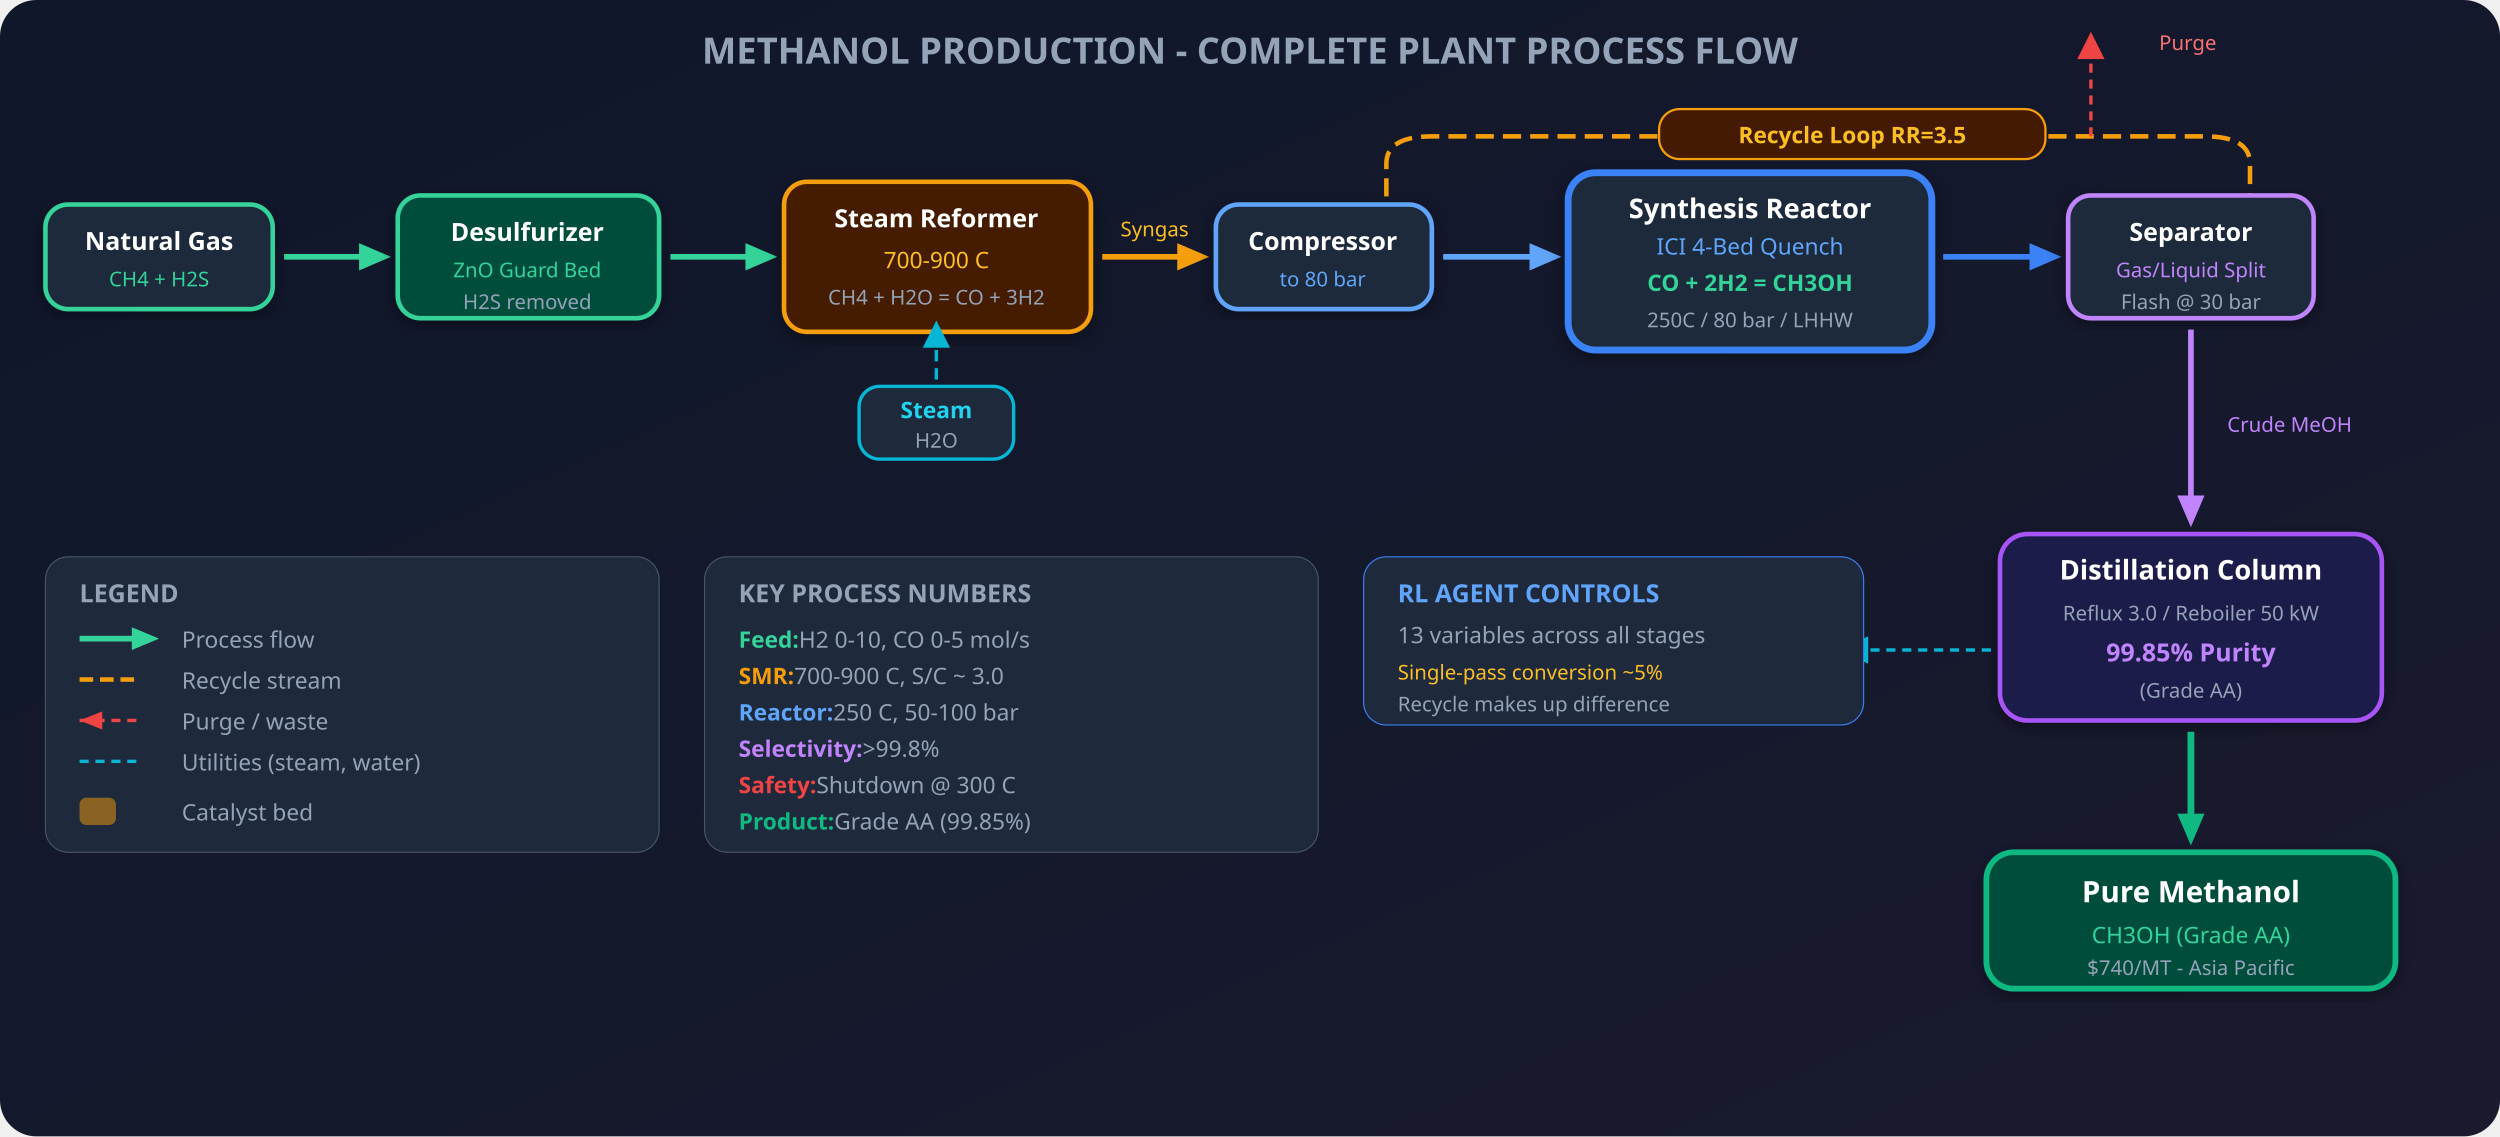
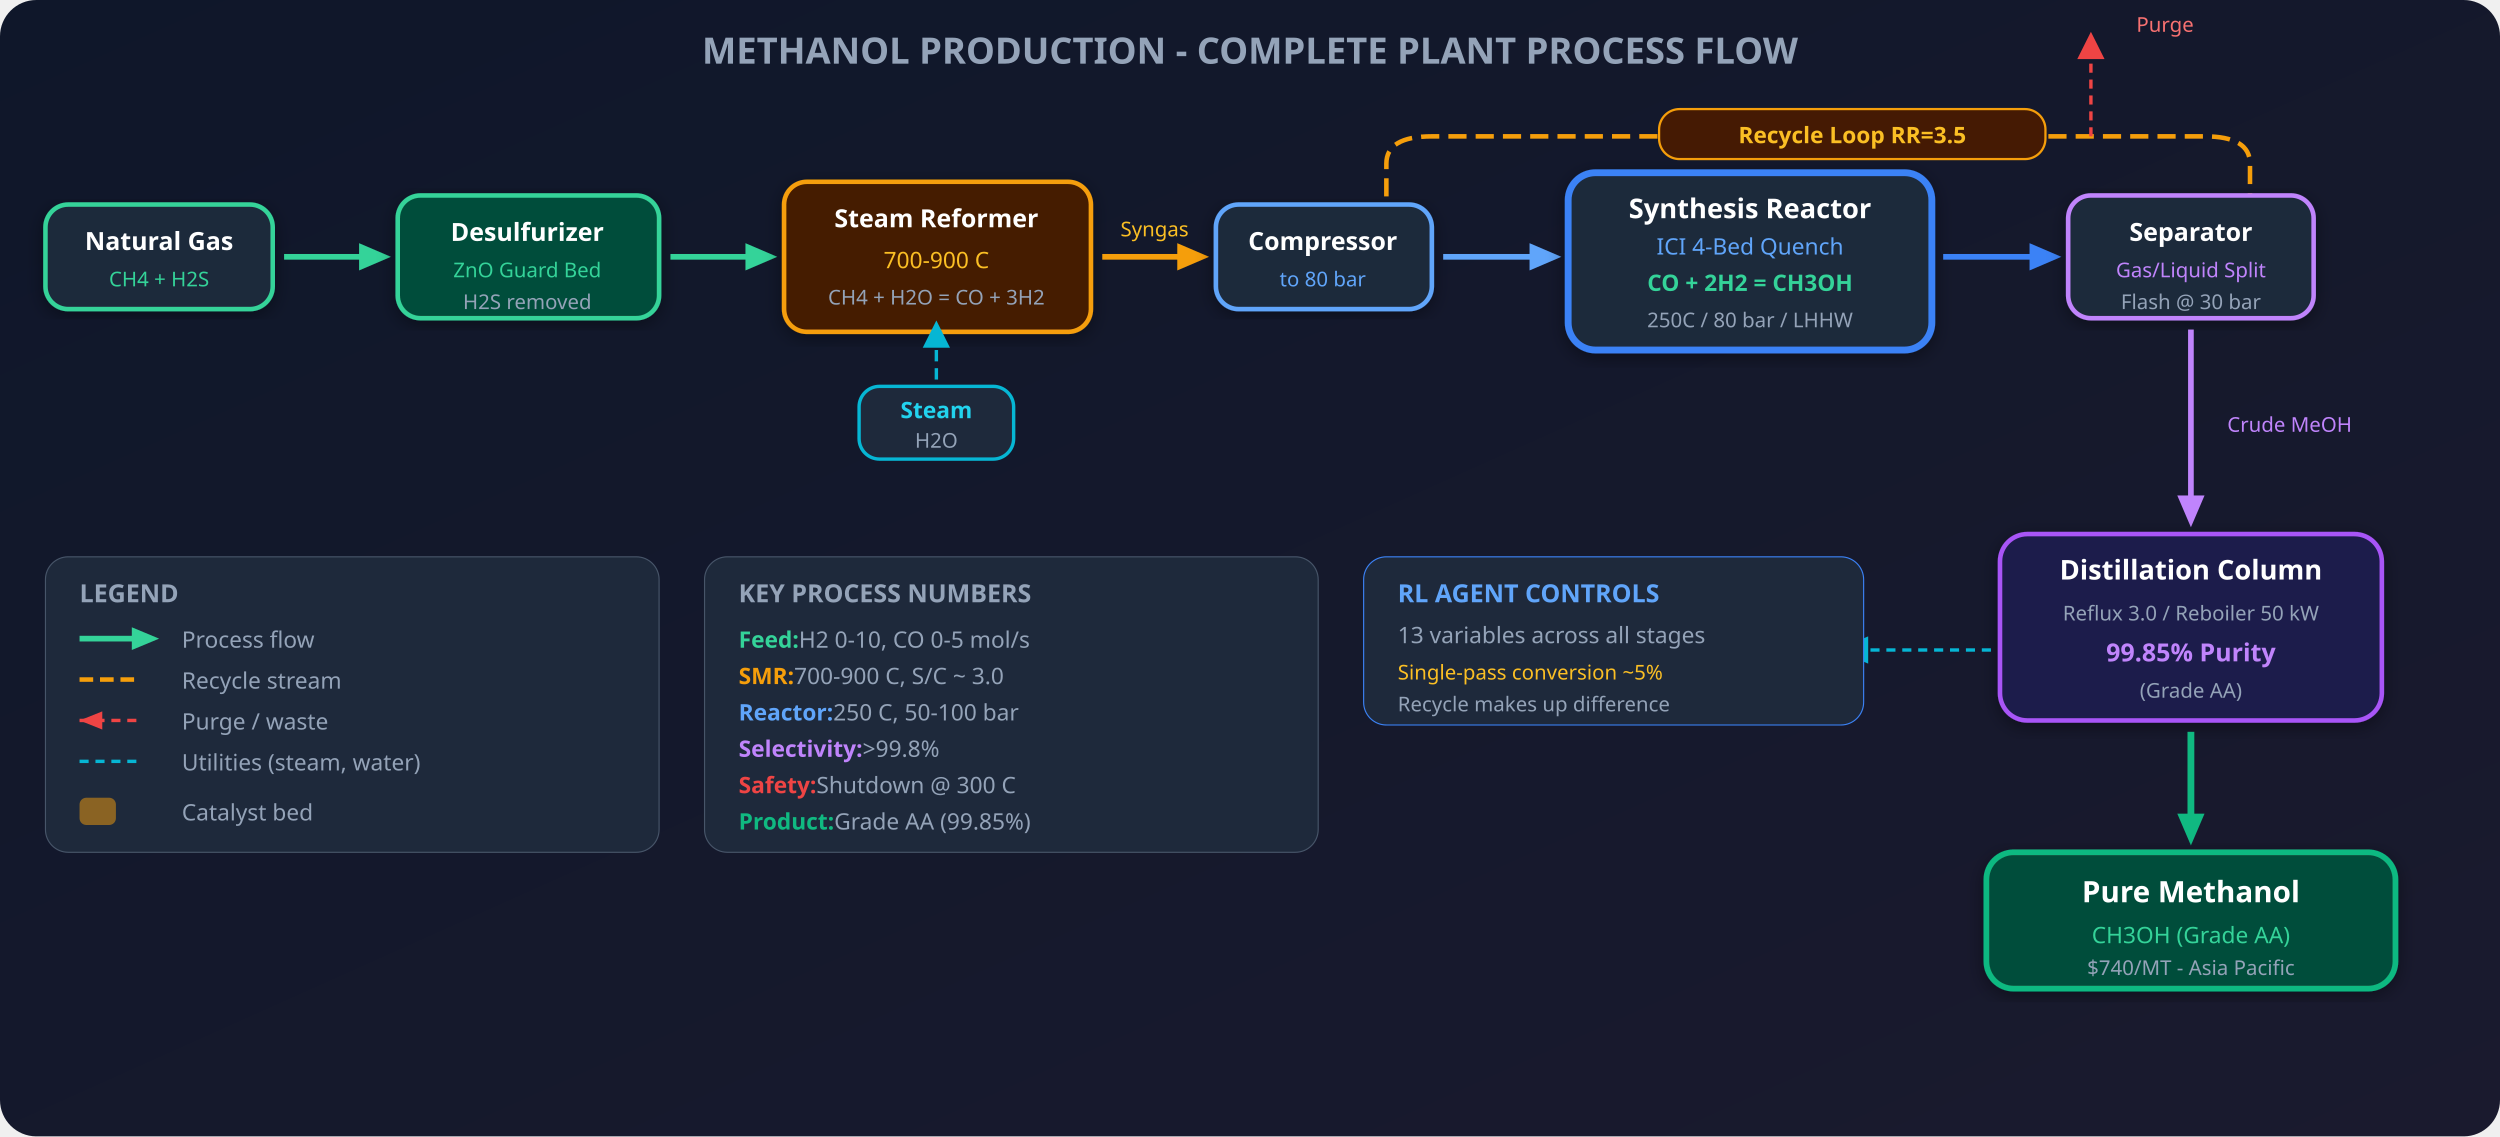
<svg xmlns="http://www.w3.org/2000/svg" viewBox="0 0 1100 500" width="1100" height="500">
  <defs>
    <linearGradient id="pfBg" x1="0%" y1="0%" x2="100%" y2="100%">
      <stop offset="0%" stop-color="#0f172a" />
      <stop offset="100%" stop-color="#1a1a2e" />
    </linearGradient>
    <filter id="pfSh">
      <feDropShadow dx="0" dy="2" stdDeviation="4" flood-opacity="0.4" />
    </filter>
  </defs>
  <rect width="1100" height="500" fill="url(#pfBg)" rx="16" />
  <text x="550" y="28" font-family="sans-serif" font-size="16" fill="#94a3b8" text-anchor="middle" font-weight="700">METHANOL PRODUCTION - COMPLETE PLANT PROCESS FLOW</text>
  <path d="M 990,105 L 990,72 Q 990,60 970,60 L 630,60 Q 610,60 610,72 L 610,105" fill="none" stroke="#f59e0b" stroke-width="2" stroke-dasharray="8,4" />
  <polygon points="604,103 610,115 616,103" fill="#f59e0b" />
  <rect x="730" y="48" width="170" height="22" rx="9" fill="#451a03" stroke="#f59e0b" stroke-width="1" />
  <text x="815" y="63" font-family="sans-serif" font-size="10" fill="#fbbf24" text-anchor="middle" font-weight="600">Recycle Loop RR=3.5</text>
  <line x1="920" y1="60" x2="920" y2="22" stroke="#ef4444" stroke-width="1.5" stroke-dasharray="4,3" />
  <polygon points="914,26 920,14 926,26" fill="#ef4444" />
-   <text x="950" y="22" font-family="sans-serif" font-size="9" fill="#f87171">Purge</text>
+   <text x="940" y="14" font-family="sans-serif" font-size="9" fill="#f87171">Purge</text>
  <g transform="translate(20, 90)">
    <rect width="100" height="46" rx="10" fill="#1e293b" stroke="#34d399" stroke-width="2" filter="url(#pfSh)" />
    <text x="50" y="20" font-family="sans-serif" font-size="11" fill="white" text-anchor="middle" font-weight="700">Natural Gas</text>
    <text x="50" y="36" font-family="sans-serif" font-size="9" fill="#34d399" text-anchor="middle">CH4 + H2S</text>
  </g>
  <line x1="125" y1="113" x2="160" y2="113" stroke="#34d399" stroke-width="2.5" />
  <polygon points="158,107 172,113 158,119" fill="#34d399" />
  <g transform="translate(175, 86)">
    <rect width="115" height="54" rx="10" fill="#064e3b" stroke="#34d399" stroke-width="2" filter="url(#pfSh)" />
    <text x="57" y="20" font-family="sans-serif" font-size="11" fill="white" text-anchor="middle" font-weight="700">Desulfurizer</text>
    <text x="57" y="36" font-family="sans-serif" font-size="9" fill="#34d399" text-anchor="middle">ZnO Guard Bed</text>
    <text x="57" y="50" font-family="sans-serif" font-size="9" fill="#94a3b8" text-anchor="middle">H2S removed</text>
  </g>
  <line x1="295" y1="113" x2="330" y2="113" stroke="#34d399" stroke-width="2.5" />
  <polygon points="328,107 342,113 328,119" fill="#34d399" />
  <g transform="translate(345, 80)">
    <rect width="135" height="66" rx="10" fill="#451a03" stroke="#f59e0b" stroke-width="2" filter="url(#pfSh)" />
    <text x="67" y="20" font-family="sans-serif" font-size="11" fill="white" text-anchor="middle" font-weight="700">Steam Reformer</text>
    <text x="67" y="38" font-family="sans-serif" font-size="10" fill="#fbbf24" text-anchor="middle">700-900 C</text>
    <text x="67" y="54" font-family="sans-serif" font-size="9" fill="#94a3b8" text-anchor="middle">CH4 + H2O = CO + 3H2</text>
  </g>
  <g transform="translate(378, 170)">
    <rect width="68" height="32" rx="9" fill="#1e293b" stroke="#06b6d4" stroke-width="1.5" />
    <text x="34" y="14" font-family="sans-serif" font-size="10" fill="#22d3ee" text-anchor="middle" font-weight="600">Steam</text>
    <text x="34" y="27" font-family="sans-serif" font-size="9" fill="#94a3b8" text-anchor="middle">H2O</text>
  </g>
  <line x1="412" y1="167" x2="412" y2="150" stroke="#06b6d4" stroke-width="1.5" stroke-dasharray="5,3" />
  <polygon points="406,153 412,141 418,153" fill="#06b6d4" />
  <line x1="485" y1="113" x2="520" y2="113" stroke="#f59e0b" stroke-width="2.5" />
  <polygon points="518,107 532,113 518,119" fill="#f59e0b" />
  <text x="508" y="104" font-family="sans-serif" font-size="9" fill="#fbbf24" text-anchor="middle">Syngas</text>
  <g transform="translate(535, 90)">
    <rect width="95" height="46" rx="10" fill="#1e293b" stroke="#60a5fa" stroke-width="2" filter="url(#pfSh)" />
    <text x="47" y="20" font-family="sans-serif" font-size="11" fill="white" text-anchor="middle" font-weight="700">Compressor</text>
    <text x="47" y="36" font-family="sans-serif" font-size="9" fill="#60a5fa" text-anchor="middle">to 80 bar</text>
  </g>
  <line x1="635" y1="113" x2="675" y2="113" stroke="#60a5fa" stroke-width="2.5" />
  <polygon points="673,107 687,113 673,119" fill="#60a5fa" />
  <g transform="translate(690, 76)">
    <rect width="160" height="78" rx="12" fill="#1e293b" stroke="#3b82f6" stroke-width="3" filter="url(#pfSh)" />
    <text x="80" y="20" font-family="sans-serif" font-size="12" fill="white" text-anchor="middle" font-weight="700">Synthesis Reactor</text>
    <text x="80" y="36" font-family="sans-serif" font-size="10" fill="#60a5fa" text-anchor="middle">ICI 4-Bed Quench</text>
    <text x="80" y="52" font-family="sans-serif" font-size="10" fill="#34d399" text-anchor="middle" font-weight="600">CO + 2H2 = CH3OH</text>
    <text x="80" y="68" font-family="sans-serif" font-size="9" fill="#94a3b8" text-anchor="middle">250C / 80 bar / LHHW</text>
  </g>
  <line x1="855" y1="113" x2="895" y2="113" stroke="#3b82f6" stroke-width="2.5" />
  <polygon points="893,107 907,113 893,119" fill="#3b82f6" />
  <g transform="translate(910, 86)">
    <rect width="108" height="54" rx="10" fill="#1e293b" stroke="#c084fc" stroke-width="2" filter="url(#pfSh)" />
    <text x="54" y="20" font-family="sans-serif" font-size="11" fill="white" text-anchor="middle" font-weight="700">Separator</text>
    <text x="54" y="36" font-family="sans-serif" font-size="9" fill="#c084fc" text-anchor="middle">Gas/Liquid Split</text>
    <text x="54" y="50" font-family="sans-serif" font-size="9" fill="#94a3b8" text-anchor="middle">Flash @ 30 bar</text>
  </g>
  <line x1="964" y1="145" x2="964" y2="220" stroke="#c084fc" stroke-width="2.5" />
  <polygon points="958,218 964,232 970,218" fill="#c084fc" />
  <text x="980" y="190" font-family="sans-serif" font-size="9" fill="#c084fc">Crude MeOH</text>
  <g transform="translate(880, 235)">
    <rect width="168" height="82" rx="12" fill="#1e1b4b" stroke="#a855f7" stroke-width="2" filter="url(#pfSh)" />
    <text x="84" y="20" font-family="sans-serif" font-size="12" fill="white" text-anchor="middle" font-weight="700">Distillation Column</text>
    <text x="84" y="38" font-family="sans-serif" font-size="9" fill="#94a3b8" text-anchor="middle">Reflux 3.0 / Reboiler 50 kW</text>
    <text x="84" y="56" font-family="sans-serif" font-size="11" fill="#c084fc" text-anchor="middle" font-weight="600">99.85% Purity</text>
    <text x="84" y="72" font-family="sans-serif" font-size="9" fill="#94a3b8" text-anchor="middle">(Grade AA)</text>
  </g>
  <line x1="876" y1="286" x2="820" y2="286" stroke="#06b6d4" stroke-width="1.5" stroke-dasharray="4,3" />
  <polygon points="822,280 808,286 822,292" fill="#06b6d4" />
  <g transform="translate(738, 270)">
    <rect width="68" height="32" rx="9" fill="#1e293b" stroke="#06b6d4" stroke-width="1" />
    <text x="34" y="21" font-family="sans-serif" font-size="10" fill="#22d3ee" text-anchor="middle">Water</text>
  </g>
  <line x1="964" y1="322" x2="964" y2="360" stroke="#10b981" stroke-width="3" />
  <polygon points="958,358 964,372 970,358" fill="#10b981" />
  <g transform="translate(874, 375)">
    <rect width="180" height="60" rx="12" fill="#064e3b" stroke="#10b981" stroke-width="2.5" filter="url(#pfSh)" />
    <text x="90" y="22" font-family="sans-serif" font-size="13" fill="white" text-anchor="middle" font-weight="700">Pure Methanol</text>
    <text x="90" y="40" font-family="sans-serif" font-size="10" fill="#34d399" text-anchor="middle">CH3OH (Grade AA)</text>
    <text x="90" y="54" font-family="sans-serif" font-size="9" fill="#94a3b8" text-anchor="middle">$740/MT - Asia Pacific</text>
  </g>
  <g transform="translate(20, 245)">
    <rect width="270" height="130" rx="10" fill="#1e293b" stroke="#475569" stroke-width="0.5" />
    <text x="15" y="20" font-family="sans-serif" font-size="11" fill="#94a3b8" font-weight="700">LEGEND</text>
    <line x1="15" y1="36" x2="40" y2="36" stroke="#34d399" stroke-width="2.5" />
    <polygon points="38,31 50,36 38,41" fill="#34d399" />
    <text x="60" y="40" font-family="sans-serif" font-size="10" fill="#94a3b8">Process flow</text>
    <line x1="15" y1="54" x2="40" y2="54" stroke="#f59e0b" stroke-width="2" stroke-dasharray="6,3" />
    <text x="60" y="58" font-family="sans-serif" font-size="10" fill="#94a3b8">Recycle stream</text>
    <line x1="15" y1="72" x2="40" y2="72" stroke="#ef4444" stroke-width="1.5" stroke-dasharray="4,3" />
    <polygon points="25,68 15,72 25,76" fill="#ef4444" />
    <text x="60" y="76" font-family="sans-serif" font-size="10" fill="#94a3b8">Purge / waste</text>
    <line x1="15" y1="90" x2="40" y2="90" stroke="#06b6d4" stroke-width="1.5" stroke-dasharray="4,3" />
    <text x="60" y="94" font-family="sans-serif" font-size="10" fill="#94a3b8">Utilities (steam, water)</text>
    <rect x="15" y="106" width="16" height="12" rx="3" fill="#f59e0b" opacity="0.5" />
    <text x="60" y="116" font-family="sans-serif" font-size="10" fill="#94a3b8">Catalyst bed</text>
  </g>
  <g transform="translate(310, 245)">
    <rect width="270" height="130" rx="10" fill="#1e293b" stroke="#475569" stroke-width="0.5" />
    <text x="15" y="20" font-family="sans-serif" font-size="11" fill="#94a3b8" font-weight="700">KEY PROCESS NUMBERS</text>
    <g font-family="sans-serif" font-size="10" fill="#94a3b8">
      <text x="15" y="40">
        <tspan fill="#34d399" font-weight="600">Feed: </tspan>H2 0-10, CO 0-5 mol/s</text>
      <text x="15" y="56">
        <tspan fill="#f59e0b" font-weight="600">SMR: </tspan>700-900 C, S/C ~ 3.0</text>
      <text x="15" y="72">
        <tspan fill="#60a5fa" font-weight="600">Reactor: </tspan>250 C, 50-100 bar</text>
      <text x="15" y="88">
        <tspan fill="#c084fc" font-weight="600">Selectivity: </tspan>&gt;99.8%</text>
      <text x="15" y="104">
        <tspan fill="#ef4444" font-weight="600">Safety: </tspan>Shutdown @ 300 C</text>
      <text x="15" y="120">
        <tspan fill="#10b981" font-weight="600">Product: </tspan>Grade AA (99.85%)</text>
    </g>
  </g>
  <g transform="translate(600, 245)">
    <rect width="220" height="74" rx="10" fill="#1e293b" stroke="#3b82f6" stroke-width="0.5" />
    <text x="15" y="20" font-family="sans-serif" font-size="11" fill="#60a5fa" font-weight="700">RL AGENT CONTROLS</text>
    <text x="15" y="38" font-family="sans-serif" font-size="10" fill="#94a3b8">13 variables across all stages</text>
    <text x="15" y="54" font-family="sans-serif" font-size="9" fill="#fbbf24">Single-pass conversion ~5%</text>
    <text x="15" y="68" font-family="sans-serif" font-size="9" fill="#94a3b8">Recycle makes up difference</text>
  </g>
</svg>
